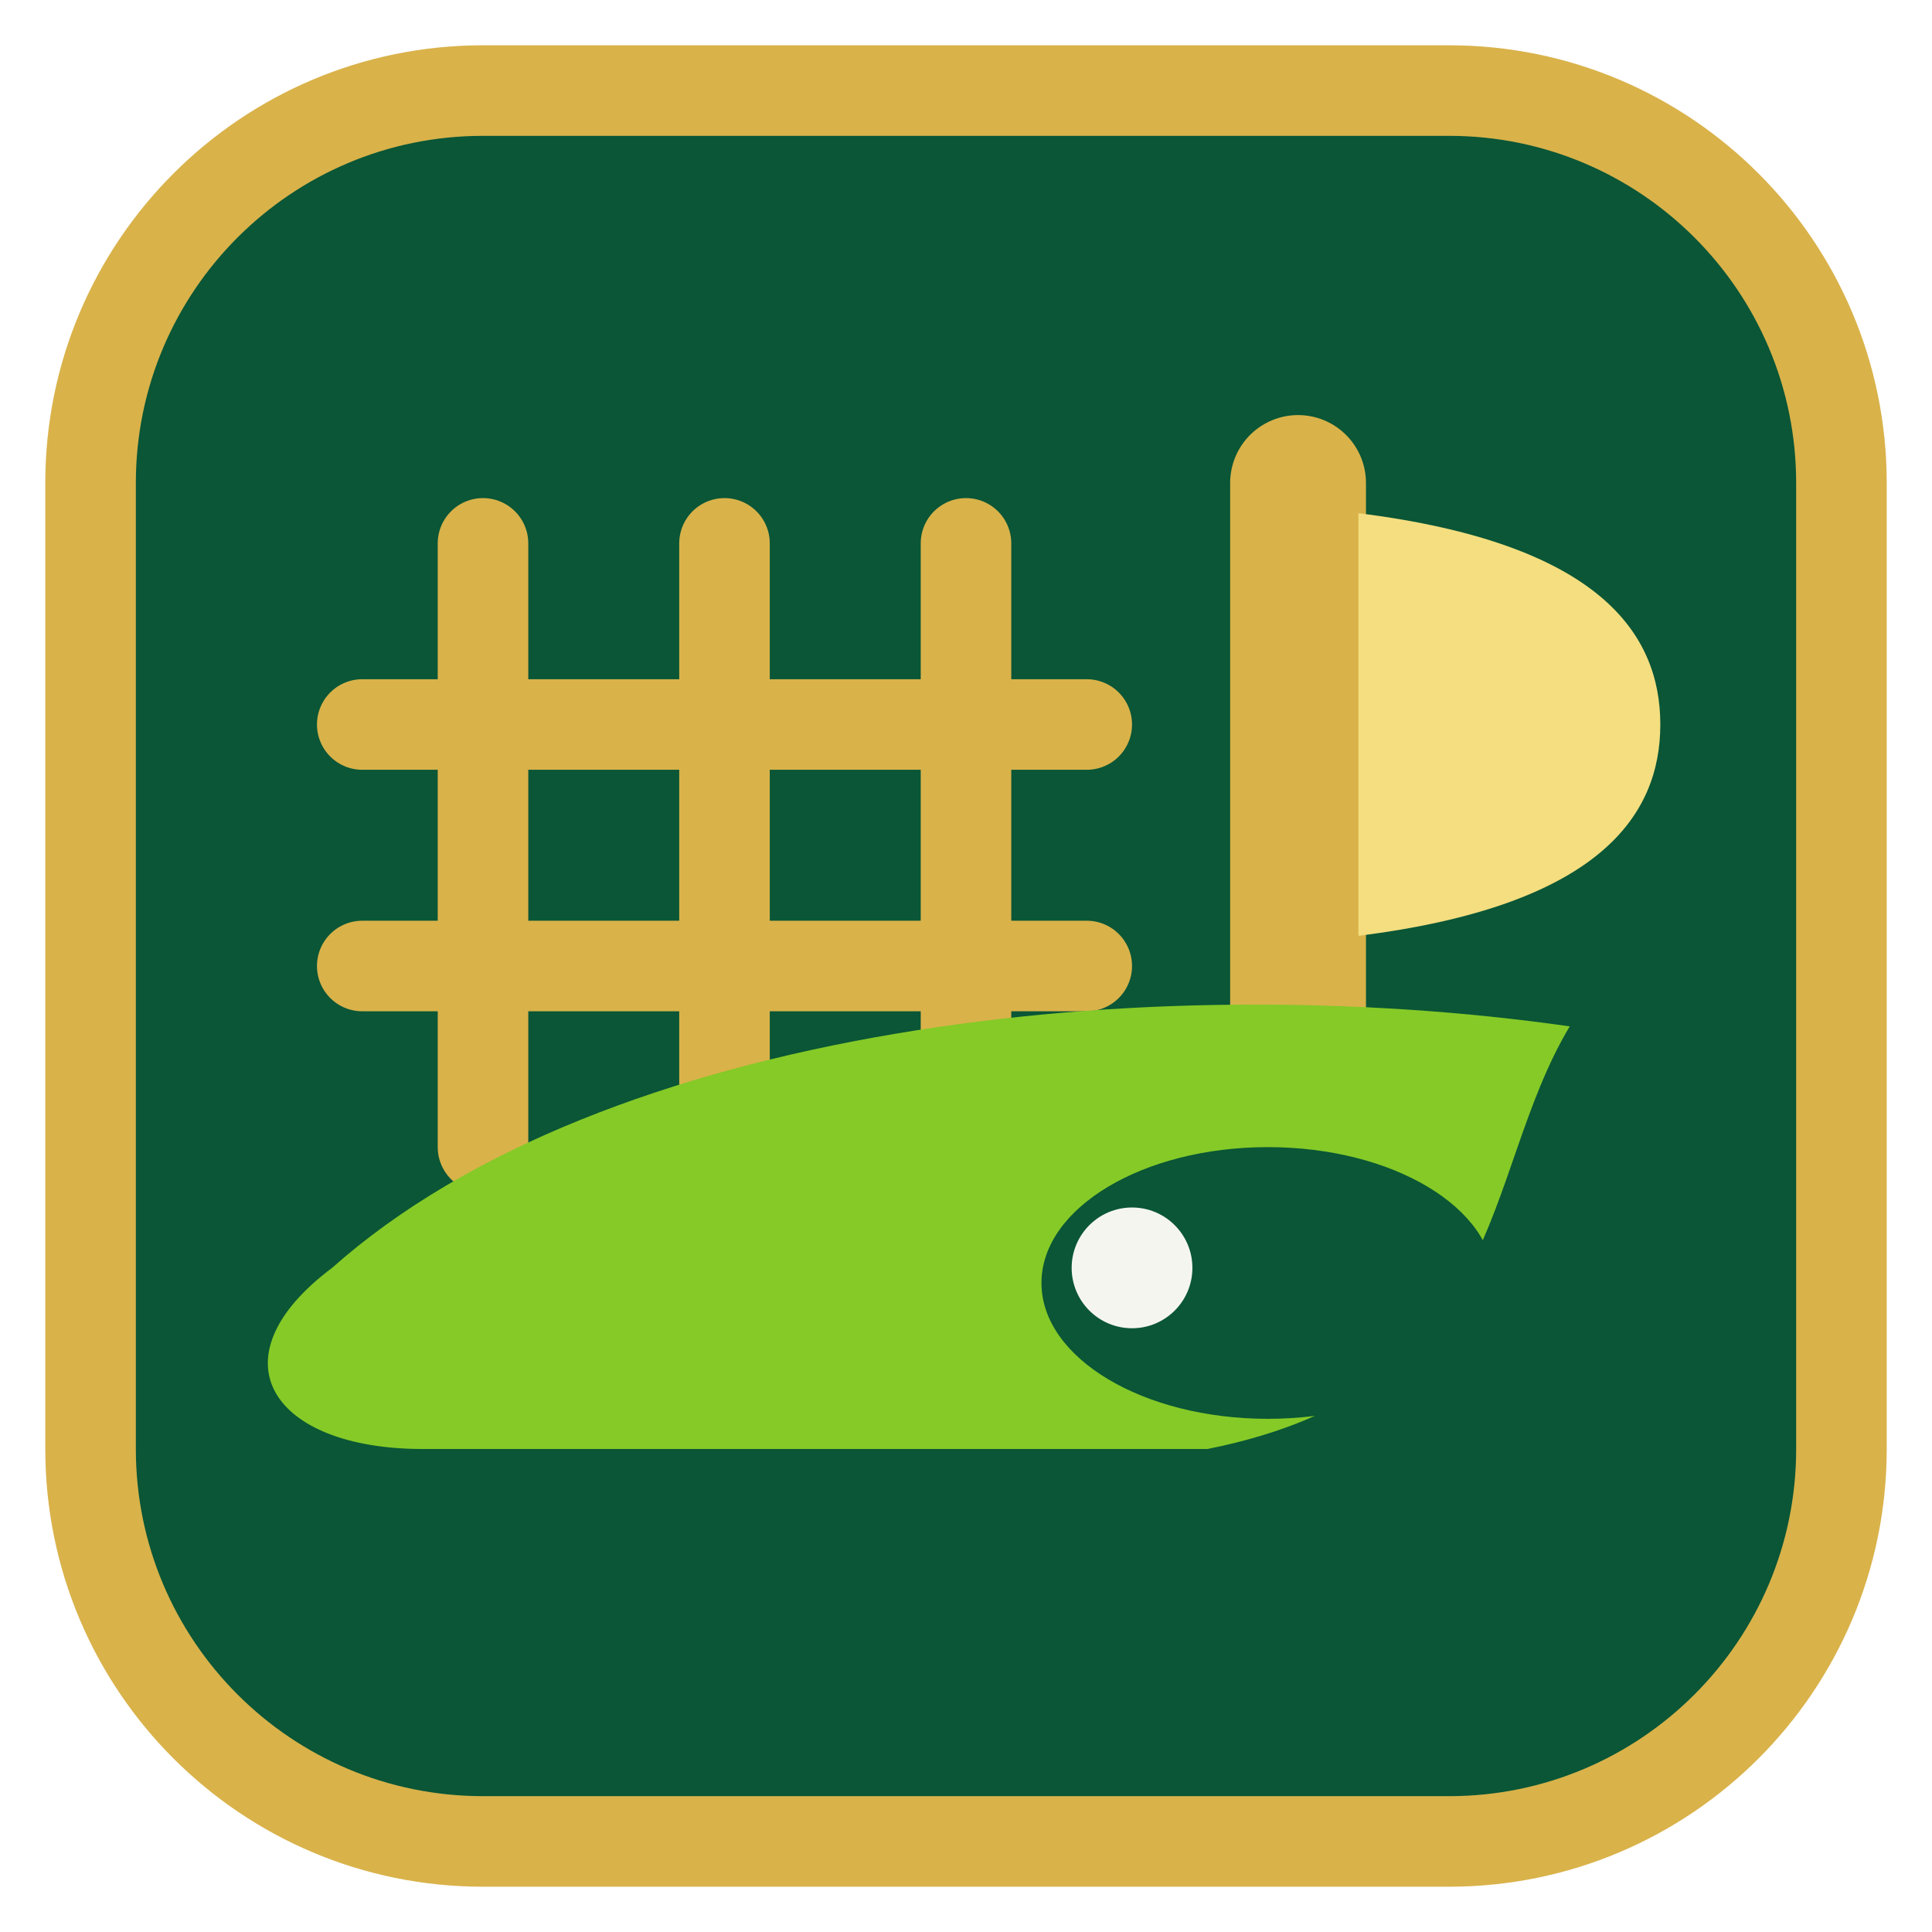
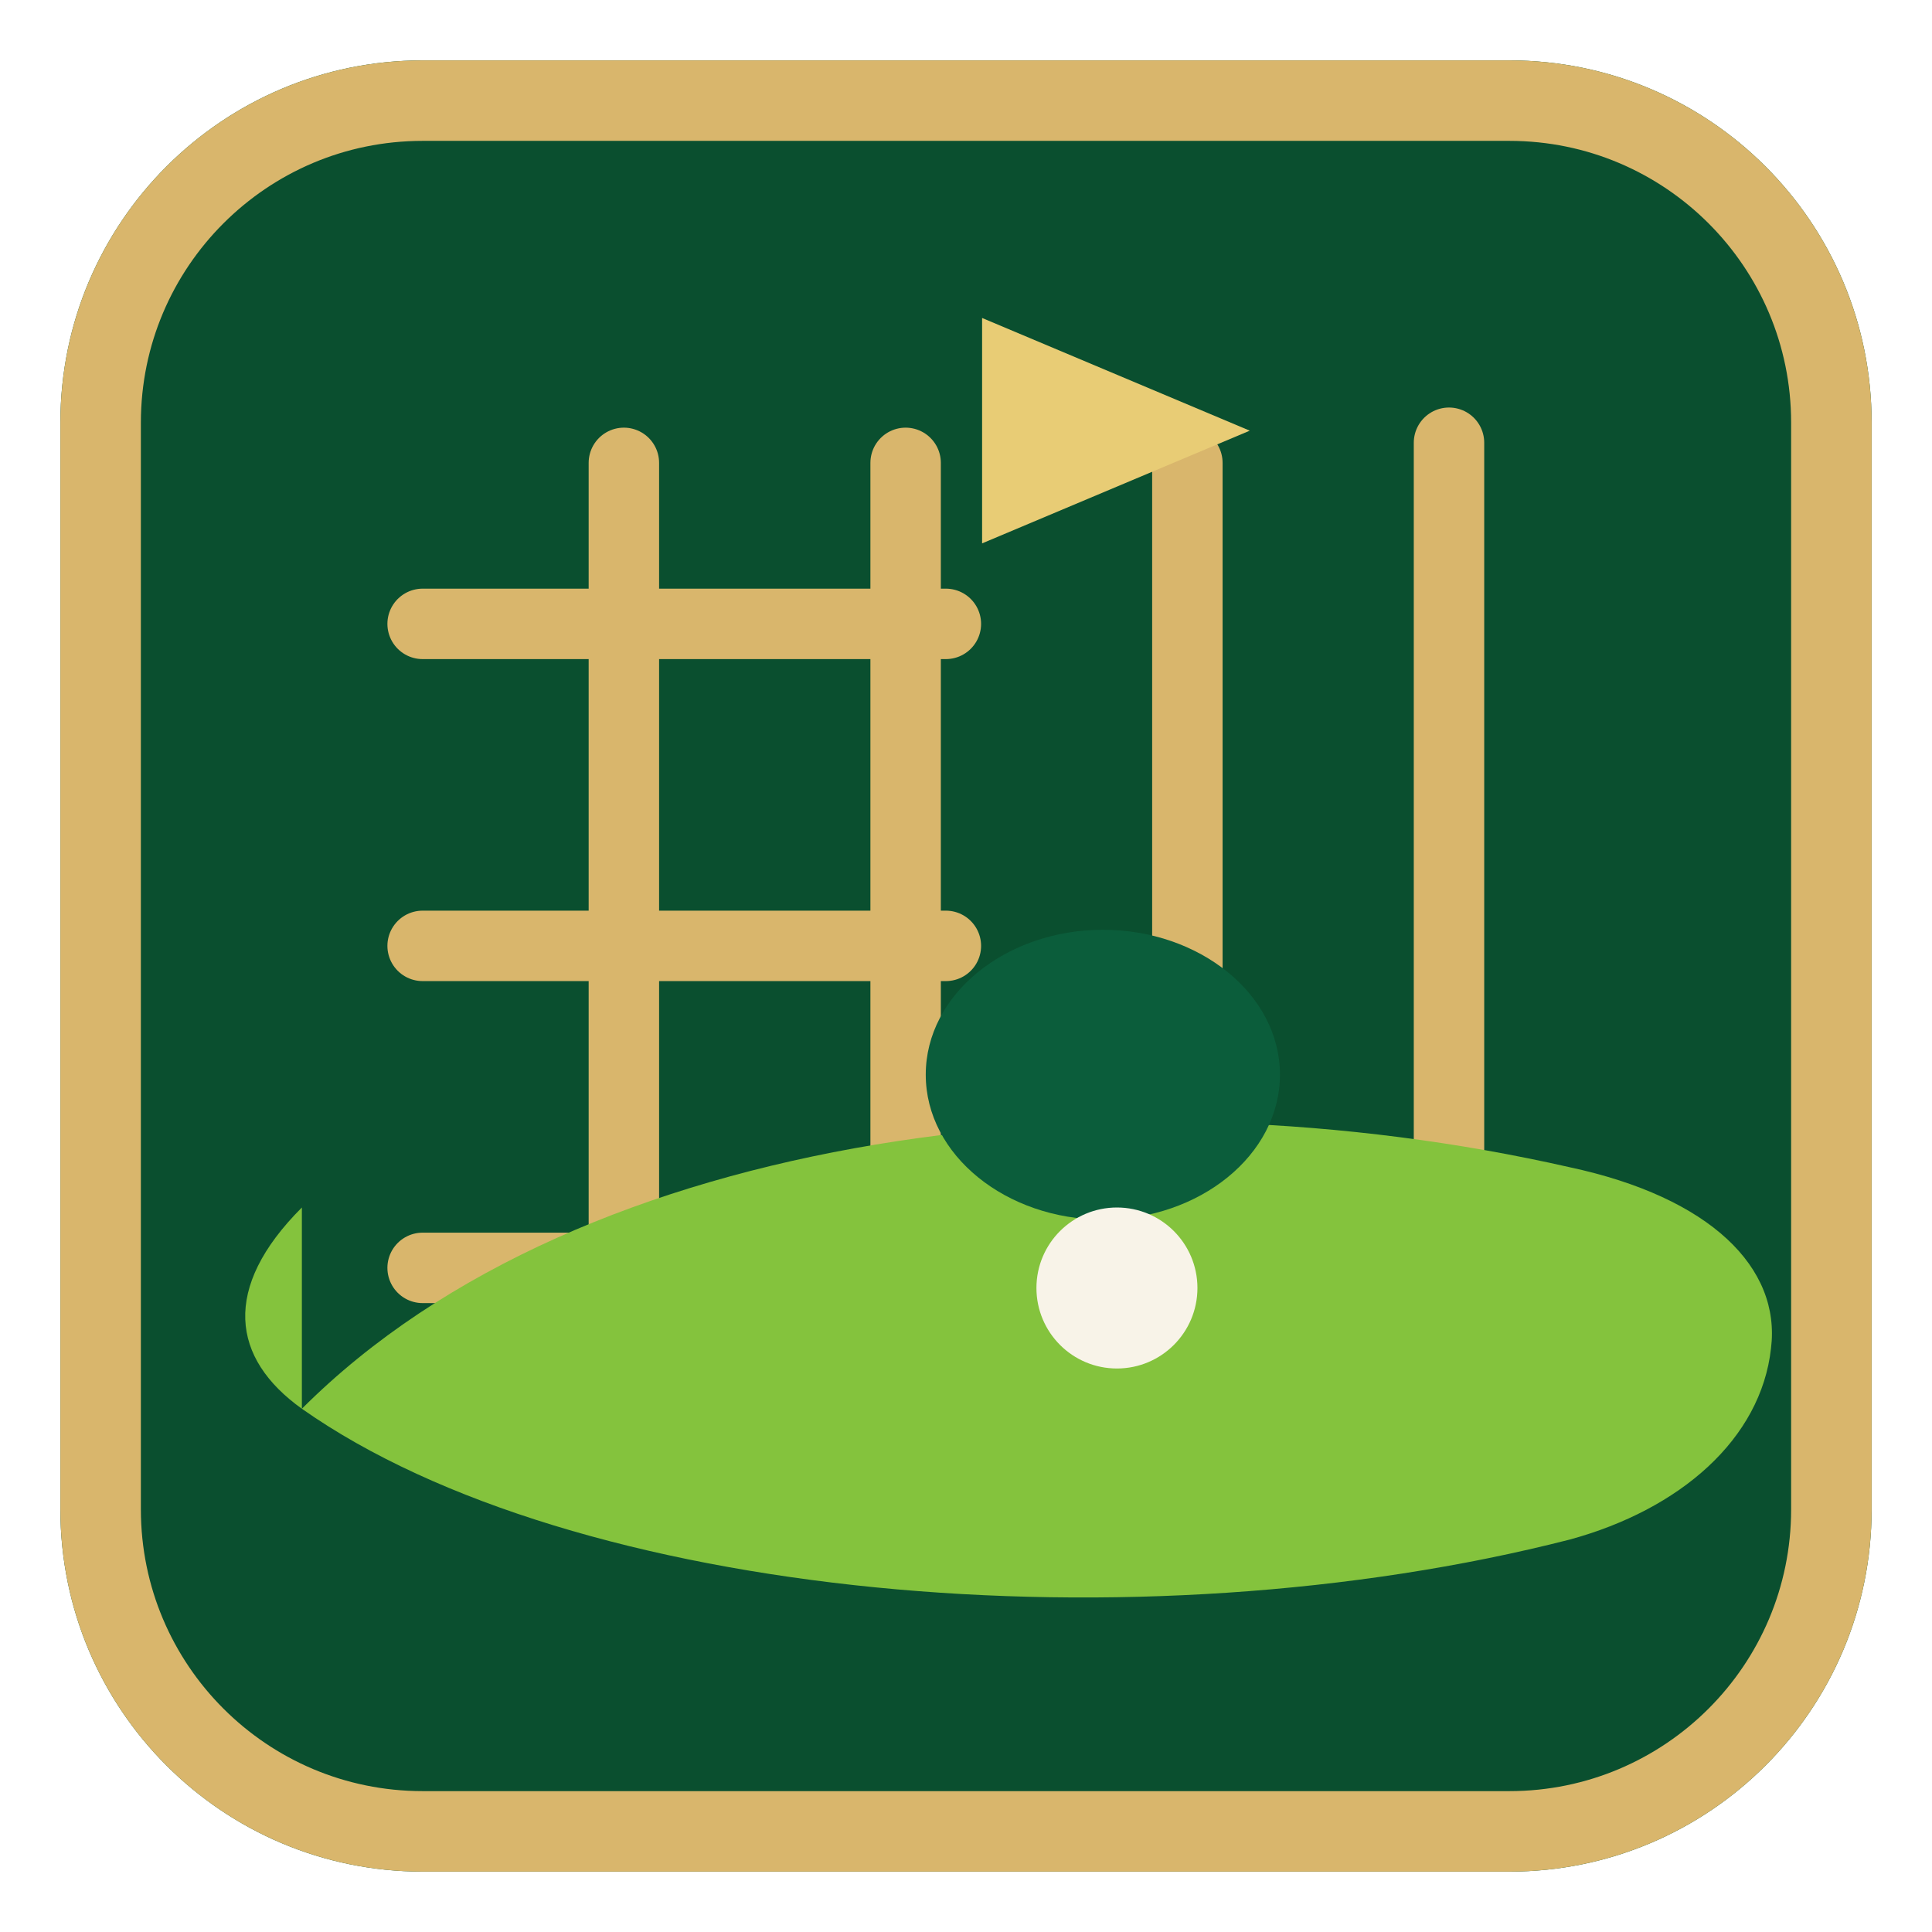
- <svg xmlns="http://www.w3.org/2000/svg" viewBox="0 0 64 64" role="img" aria-label="The Dye Ledger">
-   <rect x="3" y="3" width="58" height="58" rx="13" fill="#0a5636" />
-   <rect x="3" y="3" width="58" height="58" rx="13" fill="none" stroke="#d9b24a" stroke-width="3" />
-   <path d="M16 18v20M24 18v20M32 18v20M12 24h24M12 32h24" stroke="#d9b24a" stroke-width="3" stroke-linecap="round" />
-   <path d="M43 16v28" stroke="#d9b24a" stroke-width="4.5" stroke-linecap="round" />
-   <path d="M45 17c8 1 10 4 10 7s-2 6-10 7z" fill="#f4de80" />
-   <path d="M11 42c9-8 27-10 41-8-3 5-2 12-12 14H14c-5 0-7-3-3-6z" fill="#85ca27" />
-   <ellipse cx="42" cy="42.5" rx="7.5" ry="4.5" fill="#0a5636" />
-   <circle cx="37.5" cy="42" r="2" fill="#f5f5ef" />
+ <svg xmlns="http://www.w3.org/2000/svg" viewBox="0 0 192 192">
+   <rect x="6" y="6" width="180" height="180" rx="36" fill="#0a4f2f" />
+   <rect x="10" y="10" width="172" height="172" rx="32" fill="none" stroke="#d9b66c" stroke-width="8" />
+   <g stroke="#d9b66c" stroke-width="7" stroke-linecap="round">
+     <path d="M42 62h52" />
+     <path d="M42 94h52" />
+     <path d="M42 126h52" />
+     <path d="M62 46v84" />
+     <path d="M90 46v84" />
+     <path d="M118 46v62" />
+     <path d="M144 44v94" />
+   </g>
+   <path d="M148 48l38 16-38 16z" fill="#e8cc75" transform="translate(-6 -2) scale(.7)" />
+   <path d="M30 140c28-28 82-34 126-24 14 3 21 10 20 18-1 9-9 16-20 19-43 11-99 6-126-13-7-5-8-12 0-20z" fill="#84c33d" />
+   <path d="M97 123c12 0 22 8 22 18s-10 18-22 18-22-8-22-18 10-18 22-18z" fill="#0b5d3b" transform="translate(32 -6) scale(.8)" />
+   <circle cx="111" cy="128" r="8" fill="#f8f3e8" />
</svg>
